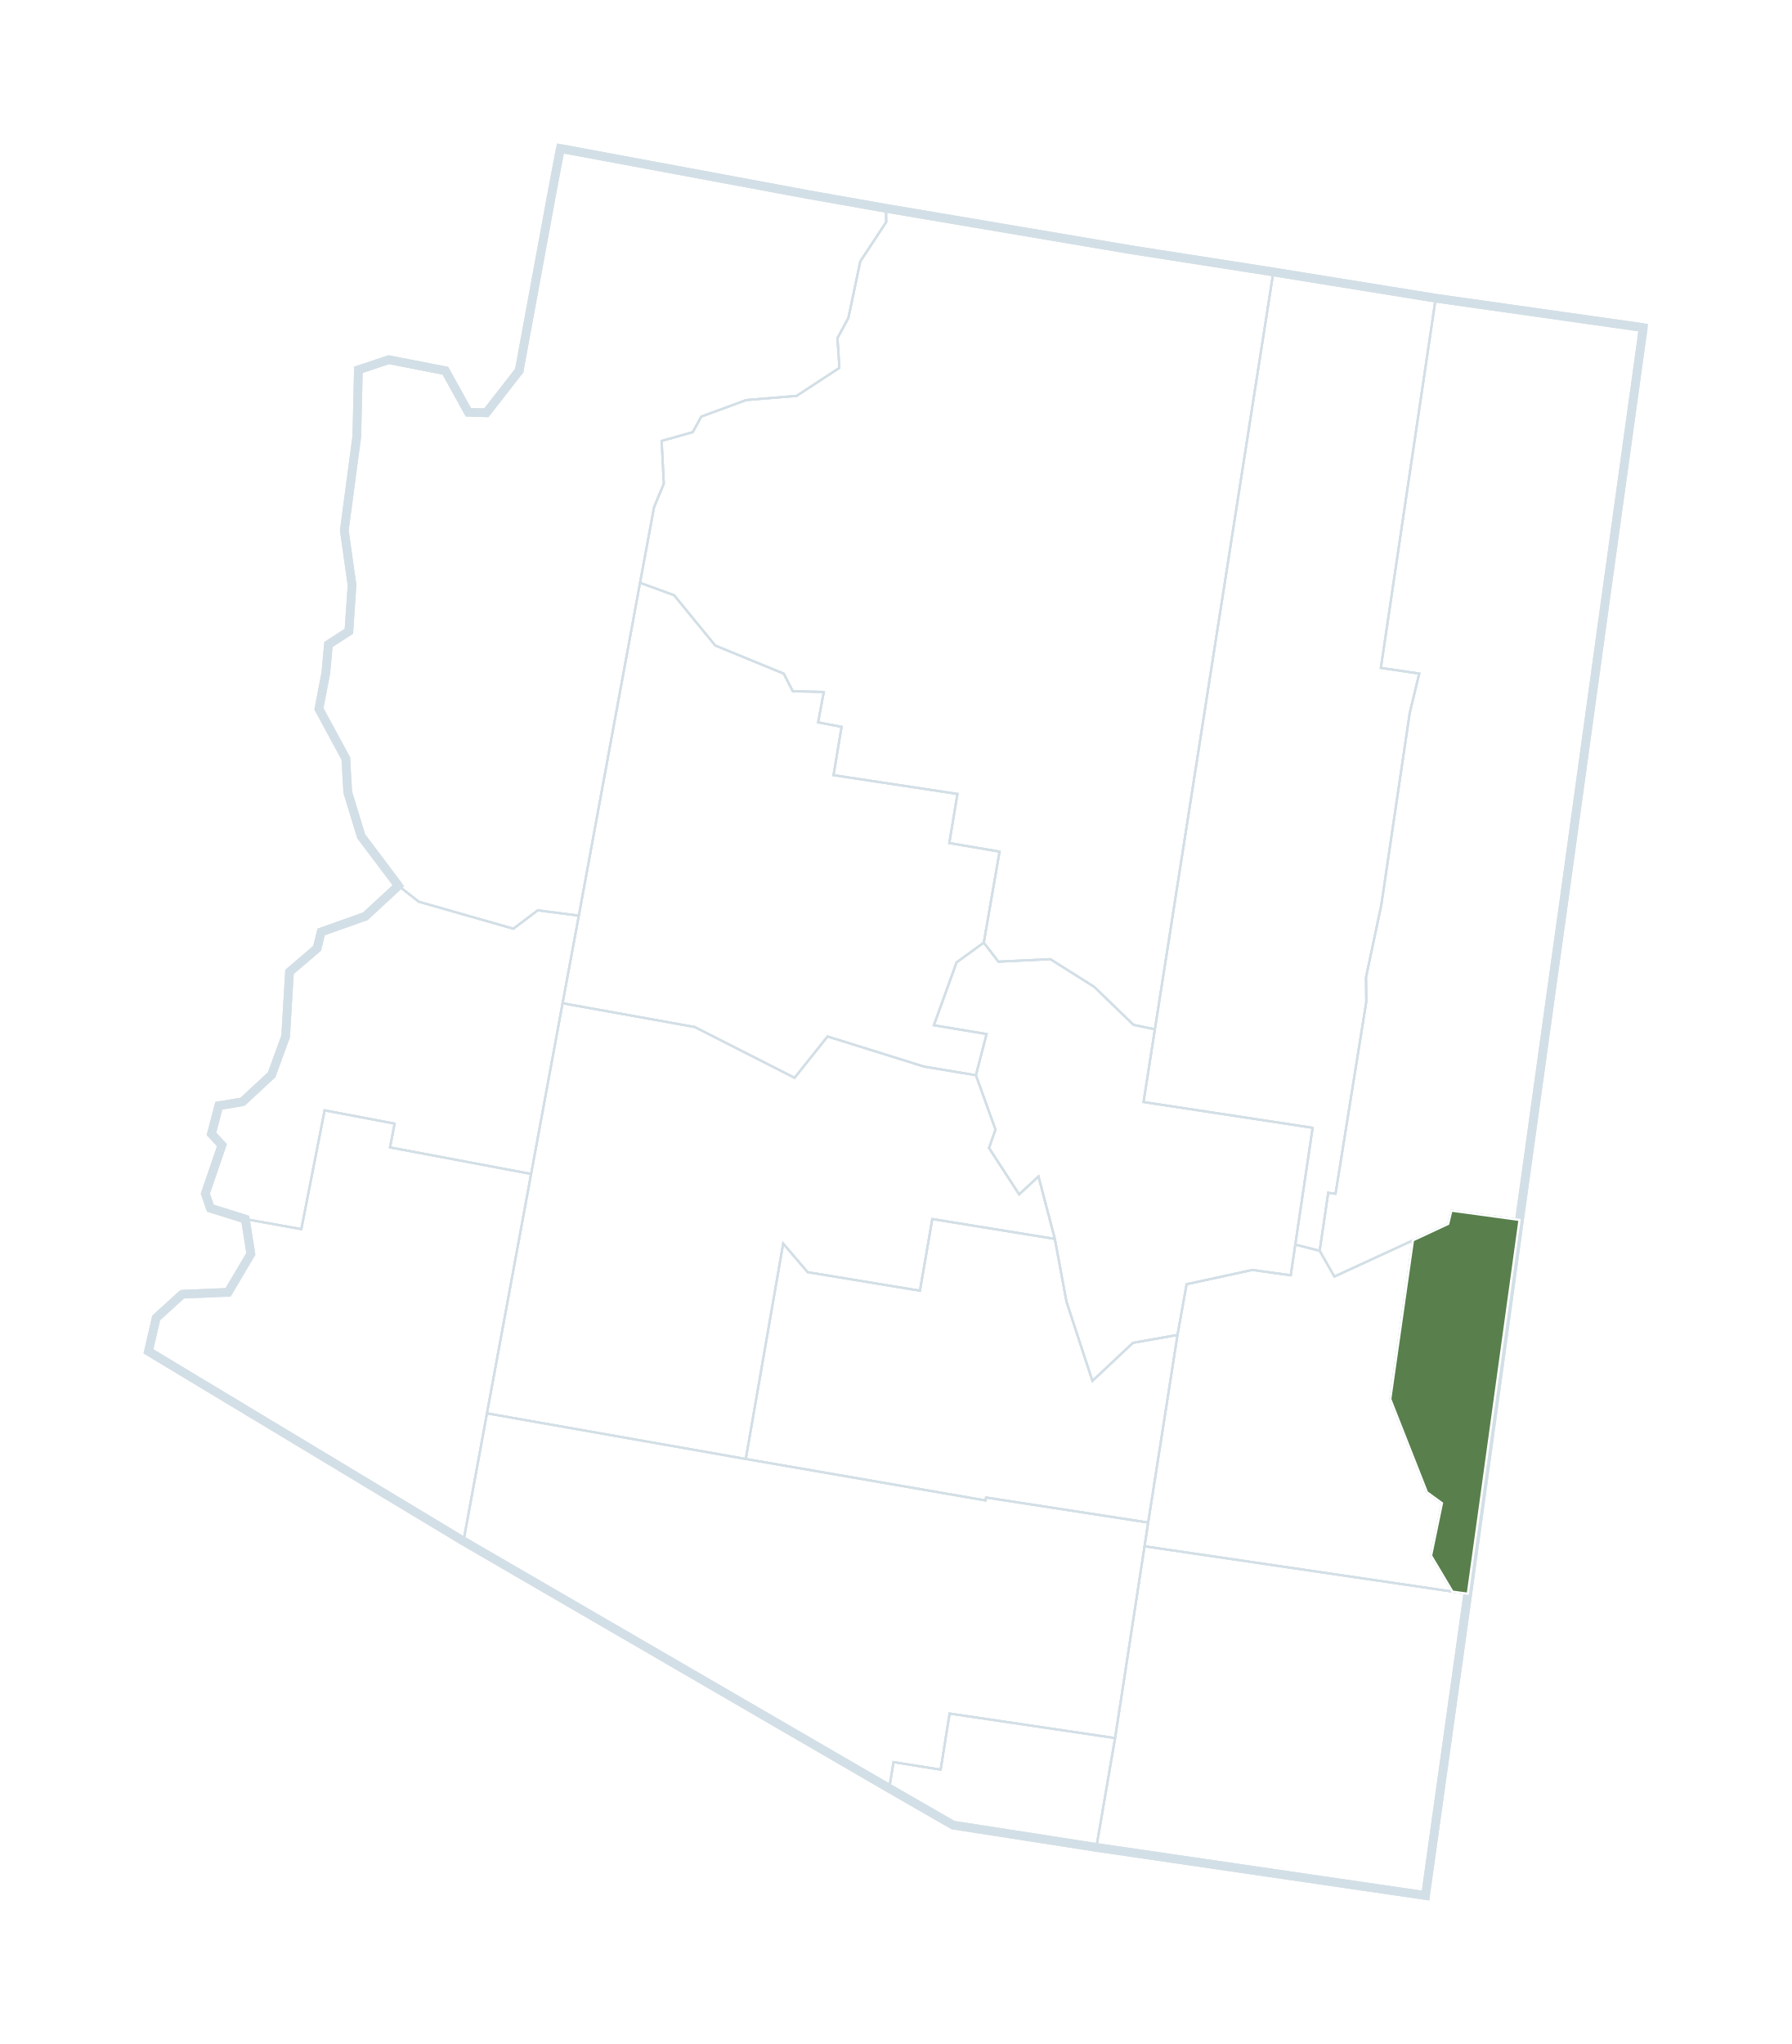
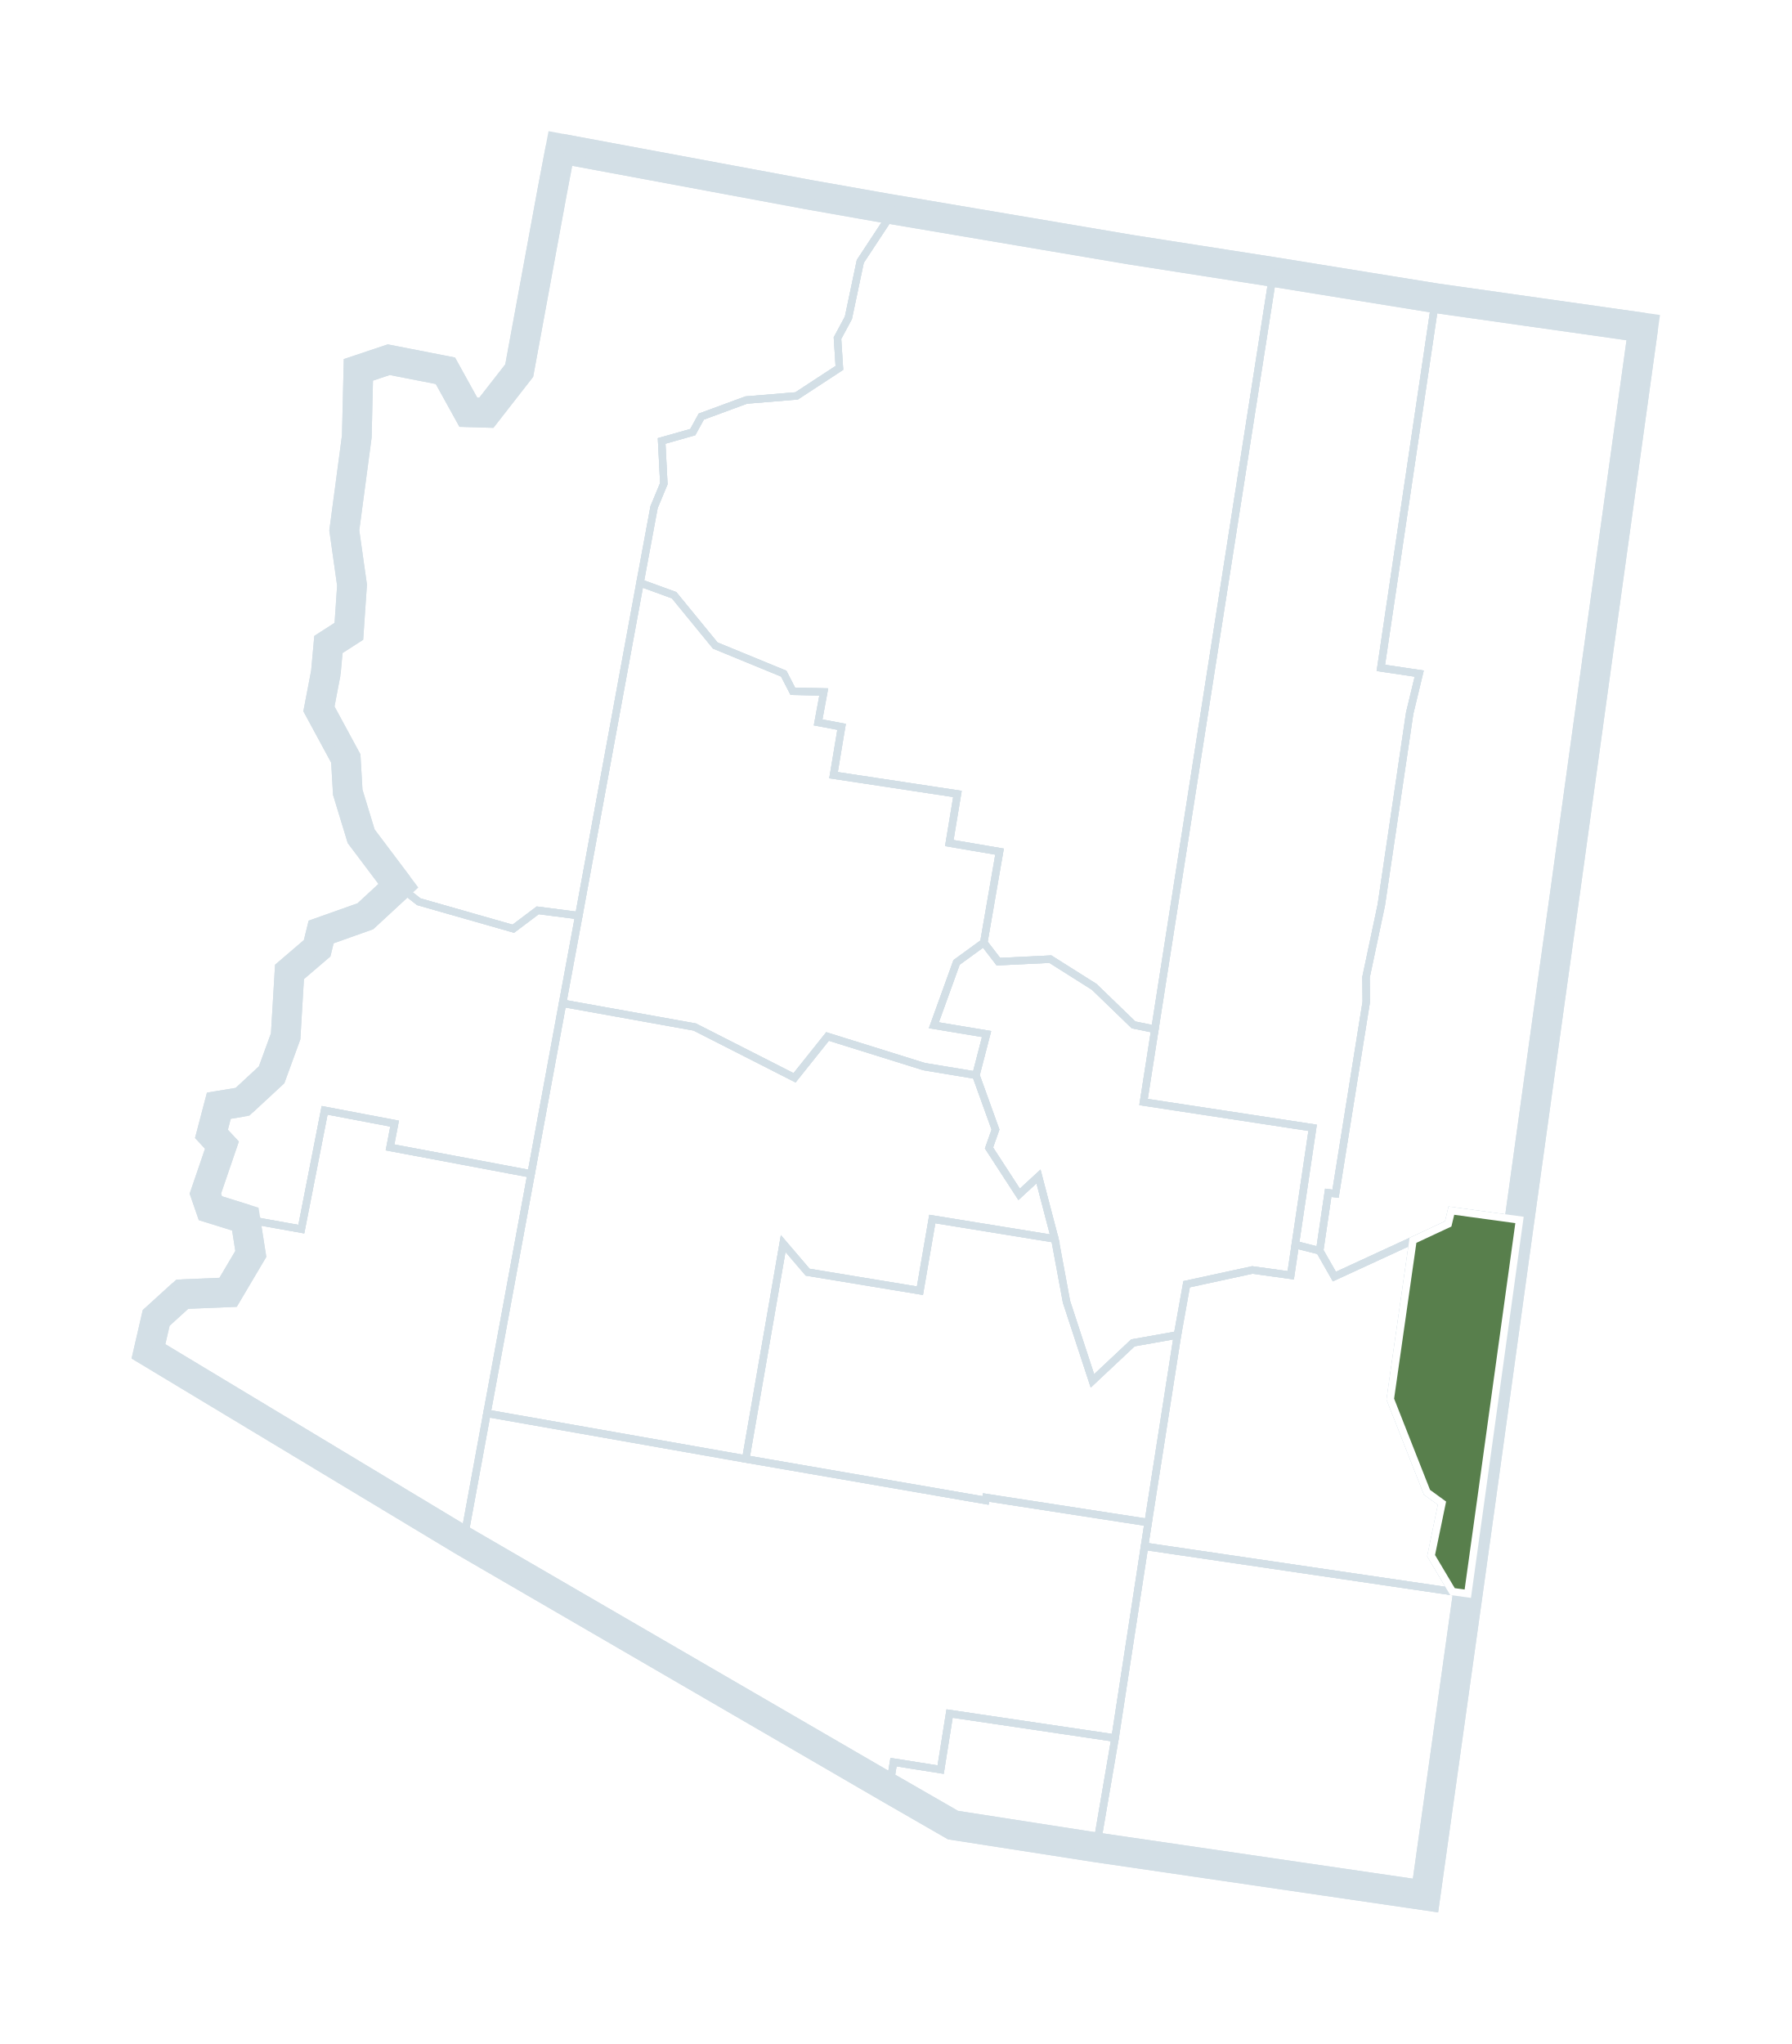
- <svg xmlns="http://www.w3.org/2000/svg" class="case_studies-map" viewBox="205.884 296.835 120.685 137.665" version="1.1" style="height:471px;text-align:center;perspective-origin:206.281px 235.5px;transform-origin:206.281px 235.5px;fill:rgba(0, 0, 0, 0);stroke:rgb(211, 223, 230);stroke-width:0.5px;">
+ <svg xmlns="http://www.w3.org/2000/svg" class="case_studies-map" viewBox="205.884 296.835 120.685 137.665" version="1.1" style="text-align:center;perspective-origin:206.281px 235.5px;transform-origin:206.281px 235.5px;fill:rgba(0, 0, 0, 0);stroke:rgb(211, 223, 230);stroke-width:0.5px;">
  <g data-url="us-topology.json" data-object="states" data-mesh="true" data-filter="id === 'AZ'" class="js-loaded topology" data-type="Topology" style="height:auto;overflow-x:visible;overflow-y:visible;text-align:center;width:auto;perspective-origin:0px 0px;transform-origin:0px 0px;fill:rgba(0, 0, 0, 0);stroke:rgb(211, 223, 230);stroke-width:2px;">
    <path d="M316.569,318.9L313.987,337.513L311.299,356.976L310.308,364.069L308.234,379L306.769,389.61L305.66,397.635L304.751,404.172L301.903,424.5L279.731,421.259L270.076,419.756L265.78,417.283L237.102,400.63L215.884,387.849L216.404,385.597L218.159,384.001L221.248,383.873L222.779,381.287L222.409,378.942L220.055,378.208L219.716,377.227L220.833,373.961L220.127,373.202L220.625,371.306L222.218,371.042L224.18,369.223L225.125,366.633L225.384,362.294L227.244,360.703L227.516,359.604L230.494,358.546L232.719,356.489L230.212,353.159L229.308,350.194L229.176,347.92L227.366,344.577L227.833,342.142L228.006,340.241L229.384,339.354L229.596,336.241L229.075,332.558L229.918,326.228L230.024,321.745L232.069,321.061L235.885,321.806L237.43,324.6L238.643,324.636L240.857,321.796L243.075,309.748L243.629,306.835L260.35,309.945L265.566,310.866L281.996,313.644L291.656,315.152L302.59,316.919Z" id="AZ" class="feature zoomed" style="height:auto;overflow-x:visible;overflow-y:visible;text-align:center;width:auto;perspective-origin:0px 0px;transform-origin:0px 0px;fill:rgba(0, 0, 0, 0);stroke:rgb(211, 223, 230);stroke-width:2px;vector-effect:non-scaling-stroke;" />
    <path d="M243.075,309.748L243.629,306.835M302.59,316.919L316.569,318.9M291.656,315.152L302.59,316.919M281.996,313.644L291.656,315.152M243.629,306.835L260.35,309.945M265.566,310.866L281.996,313.644M260.35,309.945L265.566,310.866M316.569,318.9L313.987,337.513L311.299,356.976M311.299,356.976L310.308,364.069M227.833,342.142L228.006,340.241L229.384,339.354L229.596,336.241L229.075,332.558L229.918,326.228L230.024,321.745L232.069,321.061L235.885,321.806L237.43,324.6L238.643,324.636L240.857,321.796L243.075,309.748M232.719,356.489L230.212,353.159L229.308,350.194L229.176,347.92L227.366,344.577L227.833,342.142M222.218,371.042L224.18,369.223L225.125,366.633L225.384,362.294L227.244,360.703L227.516,359.604L230.494,358.546L232.719,356.489M222.409,378.942L220.055,378.208L219.716,377.227L220.833,373.961L220.127,373.202L220.625,371.306L222.218,371.042M310.308,364.069L308.234,379L306.769,389.61L305.66,397.635M237.102,400.63L215.884,387.849L216.404,385.597L218.159,384.001M218.159,384.001L221.248,383.873L222.779,381.287L222.409,378.942M265.78,417.283L237.102,400.63M305.66,397.635L304.751,404.172L301.903,424.5L279.731,421.259M279.731,421.259L270.076,419.756L265.78,417.283" class="mesh" style="height:auto;overflow-x:visible;overflow-y:visible;text-align:center;width:auto;perspective-origin:0px 0px;transform-origin:0px 0px;fill:rgba(0, 0, 0, 0);stroke:rgb(211, 223, 230);stroke-width:2px;vector-effect:non-scaling-stroke;" />
  </g>
  <g data-url="us-topology.json" data-object="counties" data-filter="properties.state === 'AZ'" data-mesh="true" class="js-loaded topology" data-type="Topology" style="height:auto;overflow-x:visible;overflow-y:visible;text-align:center;width:auto;perspective-origin:0px 0px;transform-origin:0px 0px;fill:rgba(0, 0, 0, 0);stroke:rgb(211, 223, 230);stroke-width:0.5px;">
    <path d="M302.59,316.919L298.895,341.818L301.479,342.202L300.838,344.862L298.924,357.793L297.896,362.652L297.912,364.314L295.843,377.233L295.349,377.17L294.774,381.076L293.131,380.661L294.299,372.793L282.909,371.057L283.675,366.157L291.656,315.152Z" id="4017" class="feature" style="height:auto;overflow-x:visible;overflow-y:visible;text-align:center;width:auto;perspective-origin:0px 0px;transform-origin:0px 0px;fill:rgba(0, 0, 0, 0);stroke:rgb(211, 223, 230);stroke-width:0.5px;vector-effect:non-scaling-stroke;" />
    <path d="M291.656,315.152L283.675,366.157L282.236,365.861L279.589,363.301L276.633,361.435L273.133,361.604L272.149,360.321L273.211,354.193L269.827,353.615L270.375,350.307L262.028,349.043L262.571,345.786L260.991,345.489L261.371,343.438L259.286,343.392L258.674,342.206L254.062,340.311L251.288,336.922L248.995,336.087L249.94,330.993L250.598,329.41L250.451,326.532L252.547,325.939L253.12,324.894L256.145,323.779L259.541,323.499L262.423,321.613L262.295,319.608L263.03,318.241L263.831,314.441L265.576,311.791L265.566,310.866L281.996,313.645Z" id="4005" class="feature" style="height:auto;overflow-x:visible;overflow-y:visible;text-align:center;width:auto;perspective-origin:0px 0px;transform-origin:0px 0px;fill:rgba(0, 0, 0, 0);stroke:rgb(211, 223, 230);stroke-width:0.5px;vector-effect:non-scaling-stroke;" />
    <path d="M316.569,318.9L313.987,337.513L311.299,356.976L310.308,364.069L308.234,379L303.647,378.374L303.432,379.265L301.059,380.373L295.764,382.813L294.774,381.076L295.349,377.17L295.843,377.233L297.912,364.314L297.896,362.652L298.924,357.793L300.838,344.862L301.479,342.202L298.895,341.818L302.59,316.919Z" id="4001" class="feature" style="height:auto;overflow-x:visible;overflow-y:visible;text-align:center;width:auto;perspective-origin:0px 0px;transform-origin:0px 0px;fill:rgba(0, 0, 0, 0);stroke:rgb(211, 223, 230);stroke-width:0.5px;vector-effect:non-scaling-stroke;" />
    <path d="M272.149,360.321L270.316,361.654L268.787,365.886L272.338,366.477L271.619,369.251L268.126,368.671L261.625,366.643L259.404,369.425L252.68,366.005L243.778,364.405L244.872,358.504L248.995,336.087L251.288,336.922L254.062,340.311L258.674,342.206L259.286,343.392L261.371,343.438L260.991,345.489L262.571,345.786L262.028,349.043L270.375,350.307L269.827,353.615L273.211,354.193Z" id="4025" class="feature" style="height:auto;overflow-x:visible;overflow-y:visible;text-align:center;width:auto;perspective-origin:0px 0px;transform-origin:0px 0px;fill:rgba(0, 0, 0, 0);stroke:rgb(211, 223, 230);stroke-width:0.5px;vector-effect:non-scaling-stroke;" />
    <path d="M283.675,366.157L282.909,371.057L294.299,372.793L293.131,380.661L292.825,382.726L290.239,382.368L285.811,383.328L285.198,386.743L282.194,387.278L279.467,389.839L277.721,384.512L276.936,380.277L275.835,376.071L274.53,377.275L272.501,374.151L272.938,372.913L271.619,369.251L272.338,366.477L268.787,365.886L270.316,361.654L272.149,360.321L273.133,361.604L276.633,361.435L279.589,363.301L282.236,365.861Z" id="4007" class="feature" style="height:auto;overflow-x:visible;overflow-y:visible;text-align:center;width:auto;perspective-origin:0px 0px;transform-origin:0px 0px;fill:rgba(0, 0, 0, 0);stroke:rgb(211, 223, 230);stroke-width:0.5px;vector-effect:non-scaling-stroke;" />
    <path d="M244.872,358.504L243.778,364.405L241.658,375.9L232.156,374.113L232.463,372.512L227.749,371.617L226.18,379.618L222.409,378.942L220.055,378.208L219.716,377.227L220.833,373.961L220.127,373.202L220.625,371.306L222.218,371.042L224.18,369.223L225.125,366.633L225.384,362.294L227.244,360.703L227.516,359.604L230.494,358.546L232.719,356.489L234.089,357.566L240.46,359.384L242.105,358.147Z" id="4012" class="feature" style="height:auto;overflow-x:visible;overflow-y:visible;text-align:center;width:auto;perspective-origin:0px 0px;transform-origin:0px 0px;fill:rgba(0, 0, 0, 0);stroke:rgb(211, 223, 230);stroke-width:0.5px;vector-effect:non-scaling-stroke;" />
    <path d="M271.619,369.251L272.938,372.913L272.501,374.151L274.53,377.275L275.835,376.071L276.936,380.277L268.681,378.938L267.849,383.764L260.284,382.517L258.637,380.589L256.117,395.098L238.684,392.025L241.658,375.9L243.778,364.405L252.68,366.005L259.404,369.425L261.625,366.643L268.126,368.671Z" id="4013" class="feature" style="height:auto;overflow-x:visible;overflow-y:visible;text-align:center;width:auto;perspective-origin:0px 0px;transform-origin:0px 0px;fill:rgba(0, 0, 0, 0);stroke:rgb(211, 223, 230);stroke-width:0.5px;vector-effect:non-scaling-stroke;" />
    <path d="M308.234,379L306.768,389.611L305.66,397.635L304.751,404.172L303.72,404.03L302.28,401.611L303.013,398.073L302.002,397.338L299.531,391.065L301.059,380.373L303.432,379.265L303.647,378.374Z" id="4011" class="feature" style="height:auto;overflow-x:visible;overflow-y:visible;text-align:center;width:auto;perspective-origin:0px 0px;transform-origin:0px 0px;fill:rgba(0, 0, 0, 0);stroke:rgb(211, 223, 230);stroke-width:0.5px;vector-effect:non-scaling-stroke;" />
    <path d="M301.059,380.373L299.531,391.065L302.002,397.338L303.013,398.073L302.28,401.611L303.72,404.03L282.977,400.978L283.222,399.379L285.198,386.743L285.811,383.328L290.239,382.368L292.825,382.726L293.131,380.661L294.774,381.076L295.764,382.813Z" id="4009" class="feature" style="height:auto;overflow-x:visible;overflow-y:visible;text-align:center;width:auto;perspective-origin:0px 0px;transform-origin:0px 0px;fill:rgba(0, 0, 0, 0);stroke:rgb(211, 223, 230);stroke-width:0.5px;vector-effect:non-scaling-stroke;" />
    <path d="M241.658,375.9L238.684,392.025L237.102,400.63L215.884,387.85L216.404,385.597L218.159,384.002L221.248,383.873L222.779,381.287L222.409,378.942L226.18,379.618L227.749,371.617L232.463,372.512L232.156,374.113Z" id="4027" class="feature" style="height:auto;overflow-x:visible;overflow-y:visible;text-align:center;width:auto;perspective-origin:0px 0px;transform-origin:0px 0px;fill:rgba(0, 0, 0, 0);stroke:rgb(211, 223, 230);stroke-width:0.5px;vector-effect:non-scaling-stroke;" />
    <path d="M276.936,380.277L277.721,384.512L279.467,389.839L282.194,387.278L285.198,386.743L283.222,399.379L272.301,397.693L272.269,397.891L256.117,395.098L258.637,380.589L260.284,382.517L267.849,383.764L268.681,378.938Z" id="4021" class="feature" style="height:auto;overflow-x:visible;overflow-y:visible;text-align:center;width:auto;perspective-origin:0px 0px;transform-origin:0px 0px;fill:rgba(0, 0, 0, 0);stroke:rgb(211, 223, 230);stroke-width:0.5px;vector-effect:non-scaling-stroke;" />
    <path d="M283.222,399.379L282.977,400.978L280.992,413.896L269.846,412.245L269.244,416.02L266.068,415.516L265.78,417.284L237.102,400.63L238.684,392.025L256.117,395.098L272.269,397.891L272.301,397.693Z" id="4019" class="feature" style="height:auto;overflow-x:visible;overflow-y:visible;text-align:center;width:auto;perspective-origin:0px 0px;transform-origin:0px 0px;fill:rgba(0, 0, 0, 0);stroke:rgb(211, 223, 230);stroke-width:0.5px;vector-effect:non-scaling-stroke;" />
    <path d="M303.72,404.03L304.751,404.172L301.903,424.5L279.731,421.259L280.992,413.896L282.977,400.978Z" id="4003" class="feature" style="height:auto;overflow-x:visible;overflow-y:visible;text-align:center;width:auto;perspective-origin:0px 0px;transform-origin:0px 0px;fill:rgba(0, 0, 0, 0);stroke:rgb(211, 223, 230);stroke-width:0.5px;vector-effect:non-scaling-stroke;" />
    <path d="M280.992,413.896L279.731,421.259L270.076,419.756L265.78,417.284L266.068,415.516L269.244,416.02L269.846,412.245Z" id="4023" class="feature" style="height:auto;overflow-x:visible;overflow-y:visible;text-align:center;width:auto;perspective-origin:0px 0px;transform-origin:0px 0px;fill:rgba(0, 0, 0, 0);stroke:rgb(211, 223, 230);stroke-width:0.5px;vector-effect:non-scaling-stroke;" />
    <path d="M265.566,310.866L265.576,311.791L263.831,314.441L263.03,318.241L262.295,319.608L262.423,321.613L259.541,323.499L256.145,323.779L253.12,324.894L252.547,325.939L250.451,326.532L250.598,329.41L249.94,330.993L248.995,336.087L244.872,358.504L242.105,358.147L240.46,359.384L234.089,357.566L232.719,356.489L230.212,353.159L229.308,350.194L229.176,347.92L227.366,344.577L227.833,342.142L228.006,340.241L229.384,339.354L229.596,336.241L229.075,332.558L229.918,326.229L230.024,321.746L232.069,321.061L235.885,321.806L237.43,324.6L238.643,324.636L240.857,321.796L243.075,309.748L243.629,306.835L260.35,309.945Z" id="4015" class="feature" style="height:auto;overflow-x:visible;overflow-y:visible;text-align:center;width:auto;perspective-origin:0px 0px;transform-origin:0px 0px;fill:rgba(0, 0, 0, 0);stroke:rgb(211, 223, 230);stroke-width:0.5px;vector-effect:non-scaling-stroke;" />
    <path d="M243.075,309.748L243.629,306.835M302.59,316.919L316.569,318.9M281.996,313.645L291.656,315.152M243.629,306.835L260.35,309.945M248.995,336.087L249.94,330.993L250.598,329.41L250.451,326.532L252.547,325.939L253.12,324.894L256.145,323.779L259.541,323.499L262.423,321.613L262.295,319.608L263.03,318.241L263.831,314.441L265.576,311.791L265.566,310.866L281.996,313.645M260.35,309.945L265.566,310.866M301.059,380.373L295.764,382.813L294.774,381.076M294.774,381.076L293.131,380.661M293.131,380.661L294.299,372.793L282.909,371.057L283.675,366.157M283.675,366.157L282.236,365.861L279.589,363.301L276.633,361.435L273.133,361.604L272.149,360.321M244.872,358.504L248.995,336.087M316.569,318.9L313.987,337.513L311.299,356.976M311.299,356.976L310.308,364.069M303.72,404.03L302.28,401.611L303.013,398.073L302.002,397.338L299.531,391.065L301.059,380.373M227.833,342.142L228.006,340.241L229.384,339.354L229.596,336.241L229.075,332.558L229.918,326.229L230.024,321.746L232.069,321.061L235.885,321.806L237.43,324.6L238.643,324.636L240.857,321.796L243.075,309.748M232.719,356.489L230.212,353.159L229.308,350.194L229.176,347.92L227.366,344.577L227.833,342.142M276.936,380.277L275.835,376.071L274.53,377.275L272.501,374.151L272.938,372.913L271.619,369.251M271.619,369.251L268.126,368.671L261.625,366.643L259.404,369.425L252.68,366.005L243.778,364.405M222.218,371.042L224.18,369.223L225.125,366.633L225.384,362.294L227.244,360.703L227.516,359.604L230.494,358.546L232.719,356.489L234.089,357.566L240.46,359.384L242.105,358.147L244.872,358.504M283.222,399.379L285.198,386.743M285.198,386.743L282.194,387.278L279.467,389.839L277.721,384.512L276.936,380.277M238.684,392.025L241.658,375.9M218.159,384.002L221.248,383.873L222.779,381.287L222.409,378.942M222.409,378.942L220.055,378.208L219.716,377.227L220.833,373.961L220.127,373.202L220.625,371.306L222.218,371.042M283.222,399.379L272.301,397.693L272.269,397.891L256.117,395.098M256.117,395.098L238.684,392.025M310.308,364.069L308.234,379L306.768,389.611L305.66,397.635M304.751,404.172L303.72,404.03M303.72,404.03L282.977,400.978M282.977,400.978L283.222,399.379M265.78,417.284L237.102,400.63M237.102,400.63L215.884,387.85L216.404,385.597L218.159,384.002M279.731,421.259L280.992,413.896M279.731,421.259L270.076,419.756L265.78,417.284M305.66,397.635L304.751,404.172L301.903,424.5L279.731,421.259M272.149,360.321L270.316,361.654L268.787,365.886L272.338,366.477L271.619,369.251M308.234,379L303.647,378.374L303.432,379.265L301.059,380.373M243.778,364.405L241.658,375.9M241.658,375.9L232.156,374.113L232.463,372.512L227.749,371.617L226.18,379.618L222.409,378.942M280.992,413.896L269.846,412.245L269.244,416.02L266.068,415.516L265.78,417.284M291.656,315.152L302.59,316.919M302.59,316.919L298.895,341.818L301.479,342.202L300.838,344.862L298.924,357.793L297.896,362.652L297.912,364.314L295.843,377.233L295.349,377.17L294.774,381.076M283.675,366.157L291.656,315.152M272.149,360.321L273.211,354.193L269.827,353.615L270.375,350.307L262.028,349.043L262.571,345.786L260.991,345.489L261.371,343.438L259.286,343.392L258.674,342.206L254.062,340.311L251.288,336.922L248.995,336.087M243.778,364.405L244.872,358.504M293.131,380.661L292.825,382.726L290.239,382.368L285.811,383.328L285.198,386.743M276.936,380.277L268.681,378.938L267.849,383.764L260.284,382.517L258.637,380.589L256.117,395.098M238.684,392.025L237.102,400.63M282.977,400.978L280.992,413.896" class="mesh" style="height:auto;overflow-x:visible;overflow-y:visible;text-align:center;width:auto;perspective-origin:0px 0px;transform-origin:0px 0px;fill:rgba(0, 0, 0, 0);stroke:rgb(211, 223, 230);stroke-width:0.5px;vector-effect:non-scaling-stroke;" />
  </g>
  <g data-url="us-topology.json" data-object="counties" data-filter="properties.state === 'AZ' &amp;&amp; properties.name.match(/Greenlee/)" class="case_studies-selected_counties js-loaded topology" data-type="Topology" style="height:auto;overflow-x:visible;overflow-y:visible;text-align:center;width:auto;perspective-origin:0px 0px;transform-origin:0px 0px;fill:rgba(0, 0, 0, 0);stroke:rgb(211, 223, 230);stroke-width:0.5px;">
    <path d="M308.234,379L306.768,389.612L305.66,397.635L304.751,404.172L303.72,404.03L302.28,401.611L303.013,398.073L302.002,397.338L299.531,391.065L301.059,380.373L303.432,379.266L303.647,378.374Z" id="4011" class="feature" style="height:auto;overflow-x:visible;overflow-y:visible;text-align:center;width:auto;perspective-origin:0px 0px;transform-origin:0px 0px;fill:rgb(88, 127, 76);stroke:rgb(255, 255, 255);stroke-width:0.5px;vector-effect:non-scaling-stroke;" />
  </g>
</svg>
